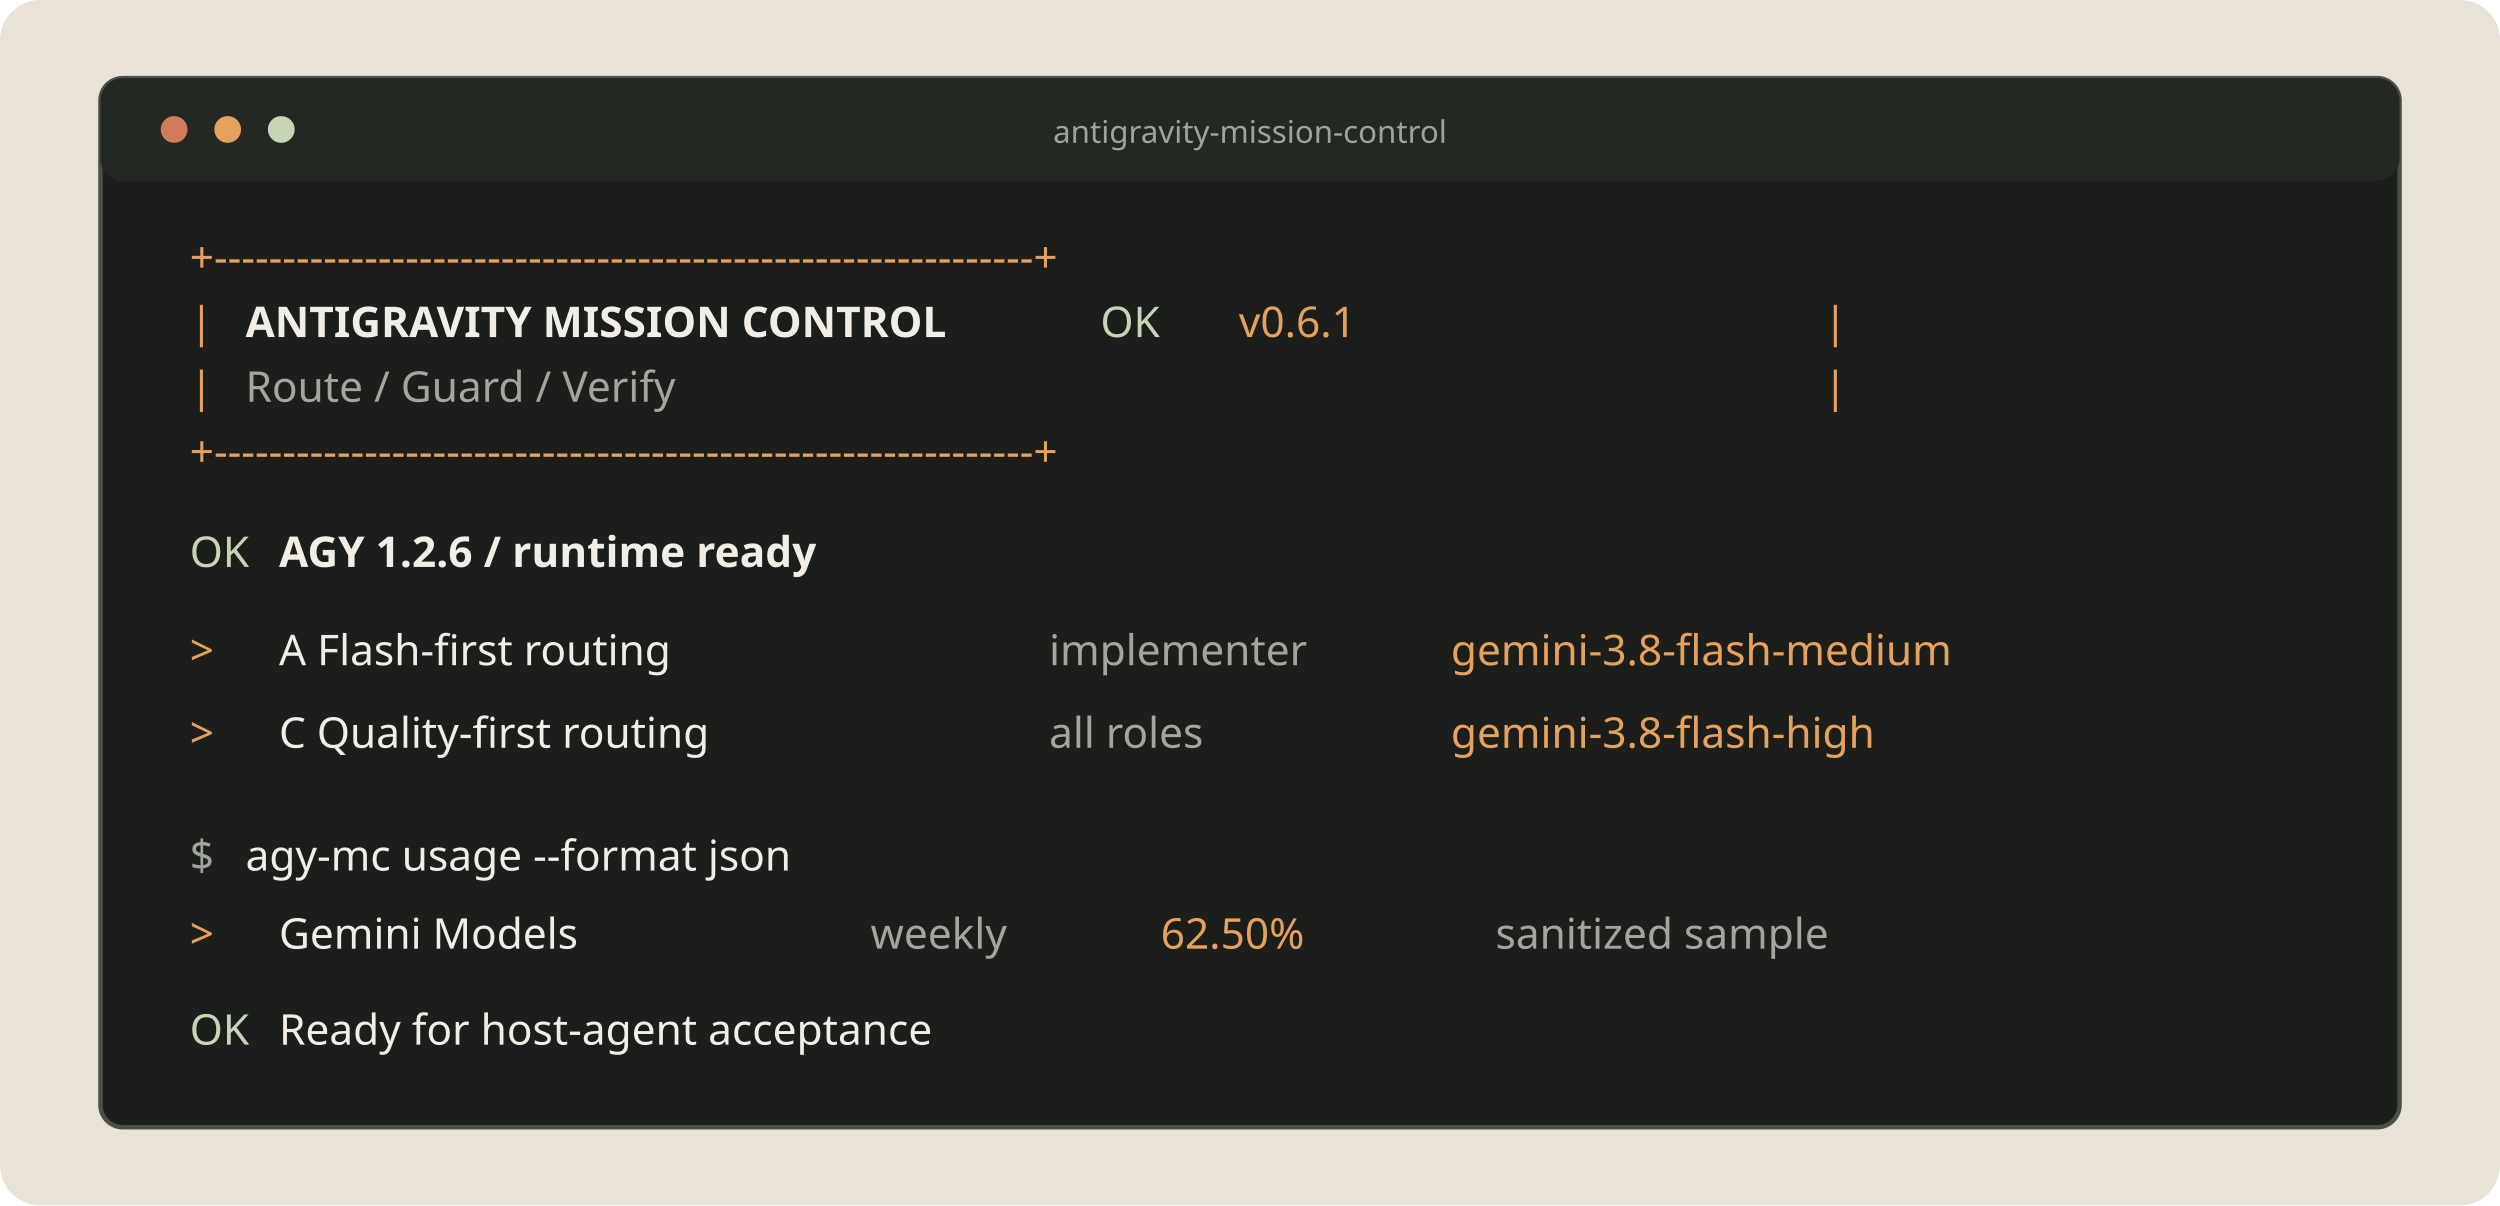
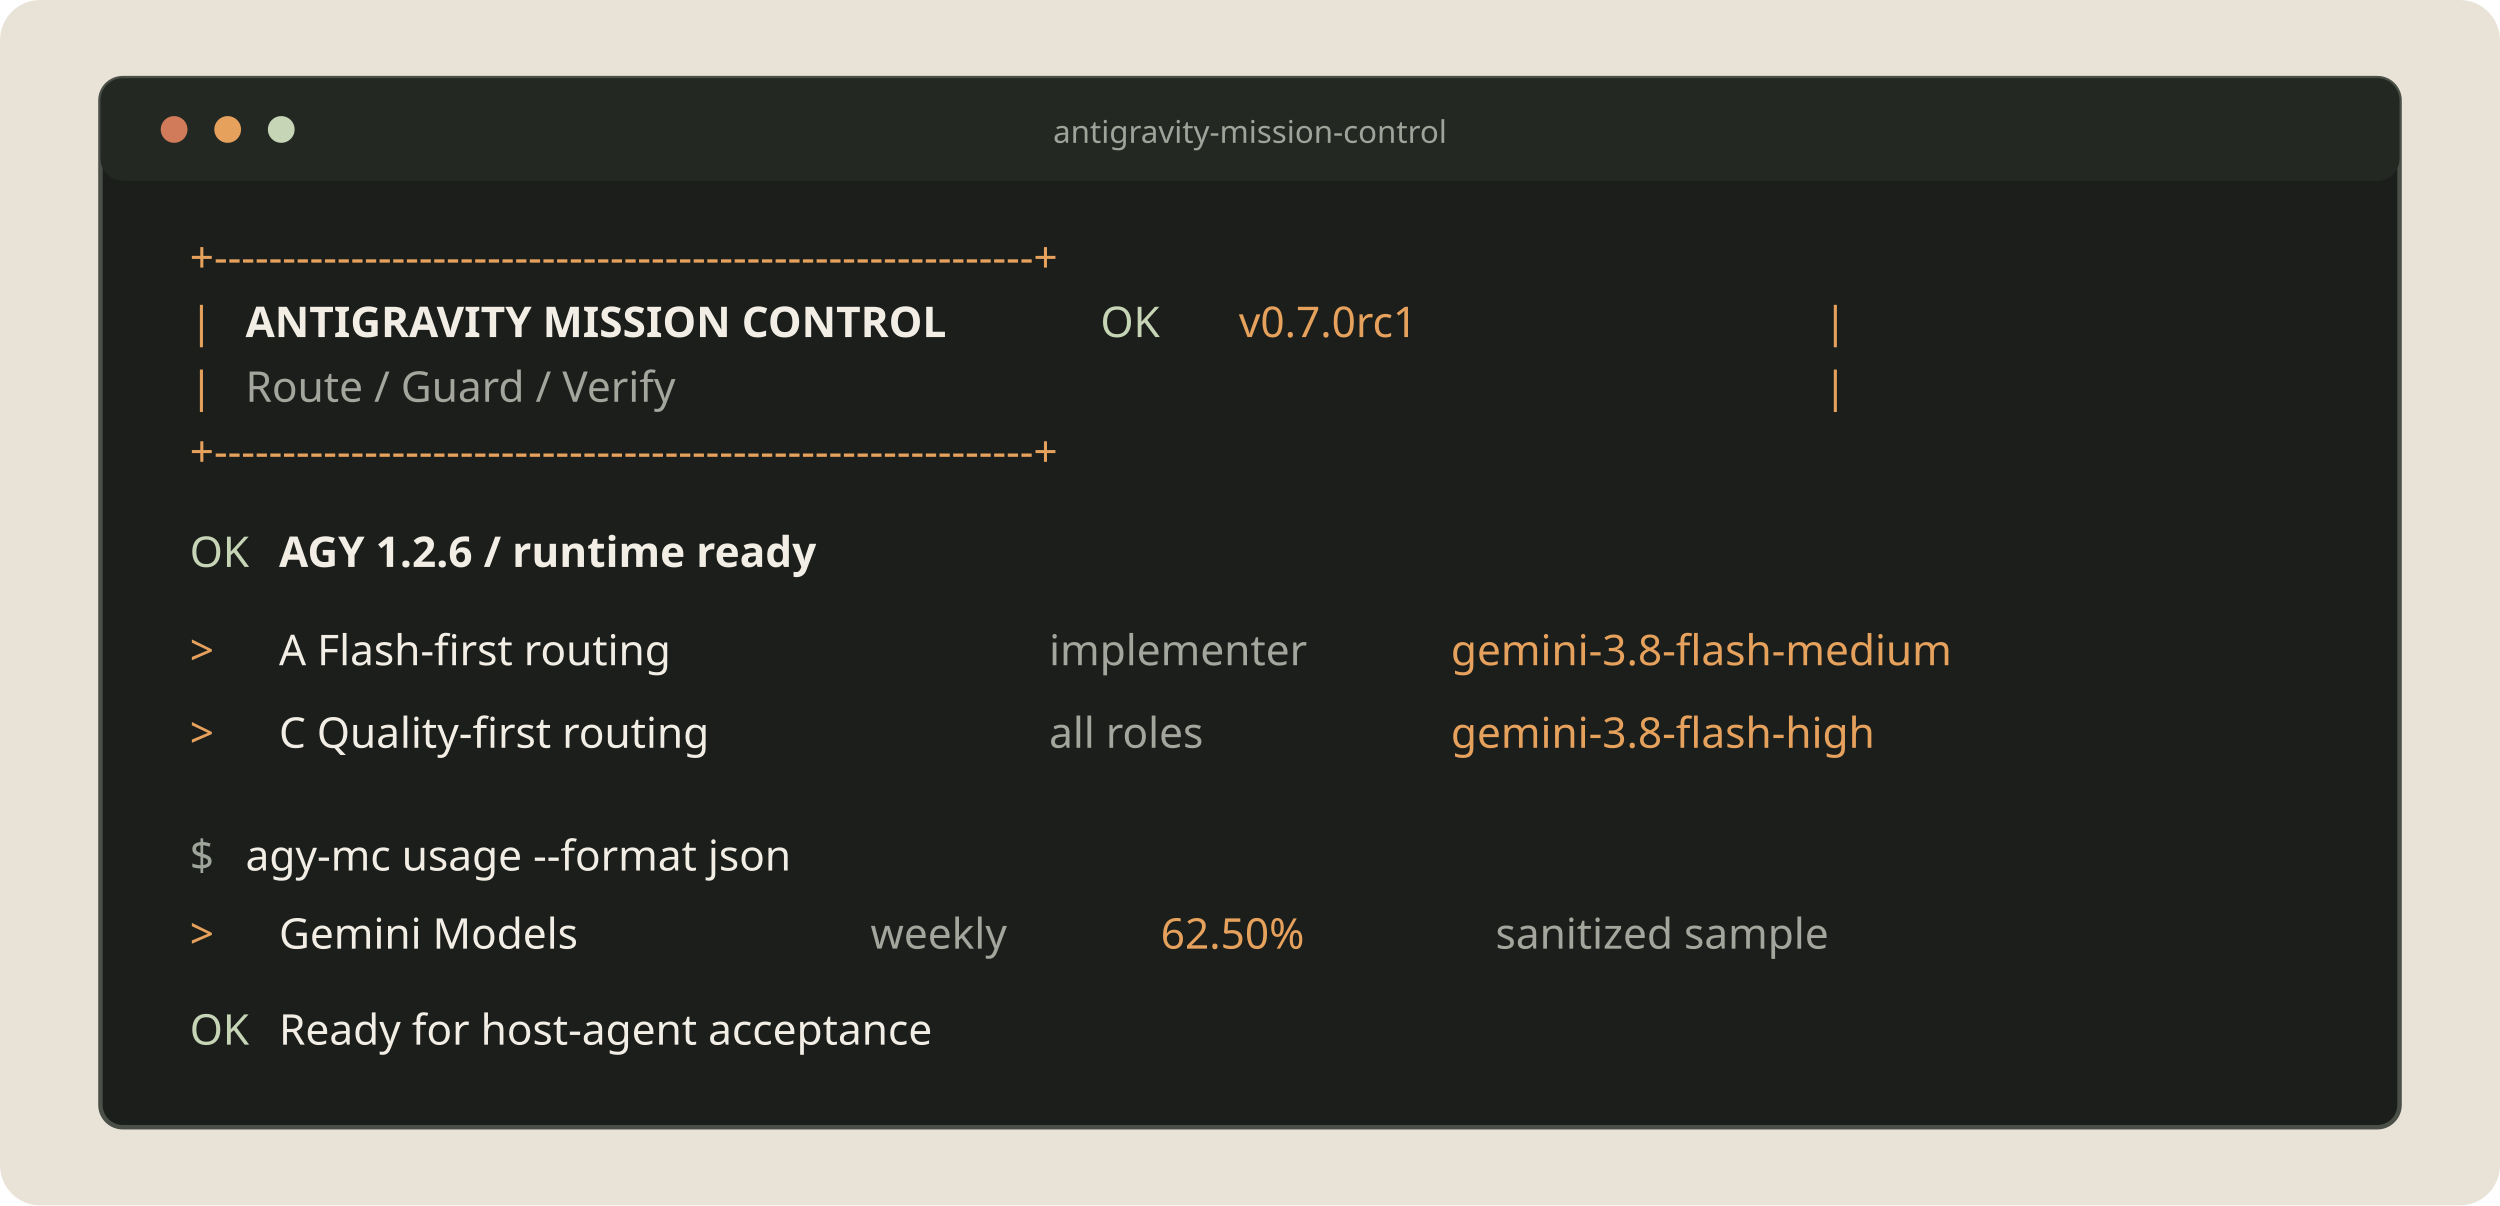
<svg xmlns="http://www.w3.org/2000/svg" width="1120" height="540" viewBox="0 0 1120 540" role="img" aria-labelledby="title desc">
  <rect width="1120" height="540" rx="18" fill="#e9e3d7" />
  <rect x="45" y="35" width="1030" height="470" rx="10" fill="#1b1e1a" stroke="#4a5048" stroke-width="2" />
  <rect x="45" y="35" width="1030" height="46" rx="10" fill="#242822" />
  <circle cx="78" cy="58" r="6" fill="#d17b5b" />
  <circle cx="102" cy="58" r="6" fill="#e6a15d" />
  <circle cx="126" cy="58" r="6" fill="#c7d5b7" />
  <text x="560" y="64" text-anchor="middle" fill="#9fa49a" font-family="ui-monospace, SFMono-Regular, Menlo" font-size="14">antigravity-mission-control</text>
  <g font-family="ui-monospace, SFMono-Regular, Menlo" font-size="19">
    <text x="85" y="122" fill="#e6a15d">+------------------------------------------------------------+</text>
    <text x="85" y="151" fill="#e6a15d">|</text>
    <text x="110" y="151" fill="#f2eee5" font-weight="700">ANTIGRAVITY MISSION CONTROL</text>
    <text x="493" y="151" fill="#c7d5b7">OK</text>
-     <text x="555" y="151" fill="#e6a15d">v0.6.1</text>
+     <text x="555" y="151" fill="#e6a15d">v0.7.0rc1</text>
    <text x="817" y="151" fill="#e6a15d">|</text>
    <text x="85" y="180" fill="#e6a15d">|</text>
    <text x="110" y="180" fill="#a4a59c">Route / Guard / Verify</text>
    <text x="817" y="180" fill="#e6a15d">|</text>
    <text x="85" y="209" fill="#e6a15d">+------------------------------------------------------------+</text>
    <text x="85" y="254" fill="#c7d5b7">OK</text>
    <text x="125" y="254" fill="#f2eee5" font-weight="700">AGY 1.2.6 / runtime ready</text>
    <text x="85" y="298" fill="#e6a15d">&gt;</text>
    <text x="125" y="298" fill="#f2eee5">A  Flash-first routing</text>
    <text x="470" y="298" fill="#a4a59c">implementer</text>
    <text x="650" y="298" fill="#e6a15d">gemini-3.8-flash-medium</text>
    <text x="85" y="335" fill="#e6a15d">&gt;</text>
    <text x="125" y="335" fill="#f2eee5">C  Quality-first routing</text>
    <text x="470" y="335" fill="#a4a59c">all roles</text>
    <text x="650" y="335" fill="#e6a15d">gemini-3.8-flash-high</text>
    <text x="85" y="390" fill="#9fa49a">$</text>
    <text x="110" y="390" fill="#f2eee5">agy-mc usage --format json</text>
    <text x="85" y="425" fill="#e6a15d">&gt;</text>
    <text x="125" y="425" fill="#f2eee5">Gemini Models</text>
    <text x="390" y="425" fill="#a4a59c">weekly</text>
    <text x="520" y="425" fill="#e6a15d">62.50%</text>
    <text x="670" y="425" fill="#a4a59c">sanitized sample</text>
    <text x="85" y="468" fill="#c7d5b7">OK</text>
    <text x="125" y="468" fill="#f2eee5">Ready for host-agent acceptance</text>
  </g>
</svg>
